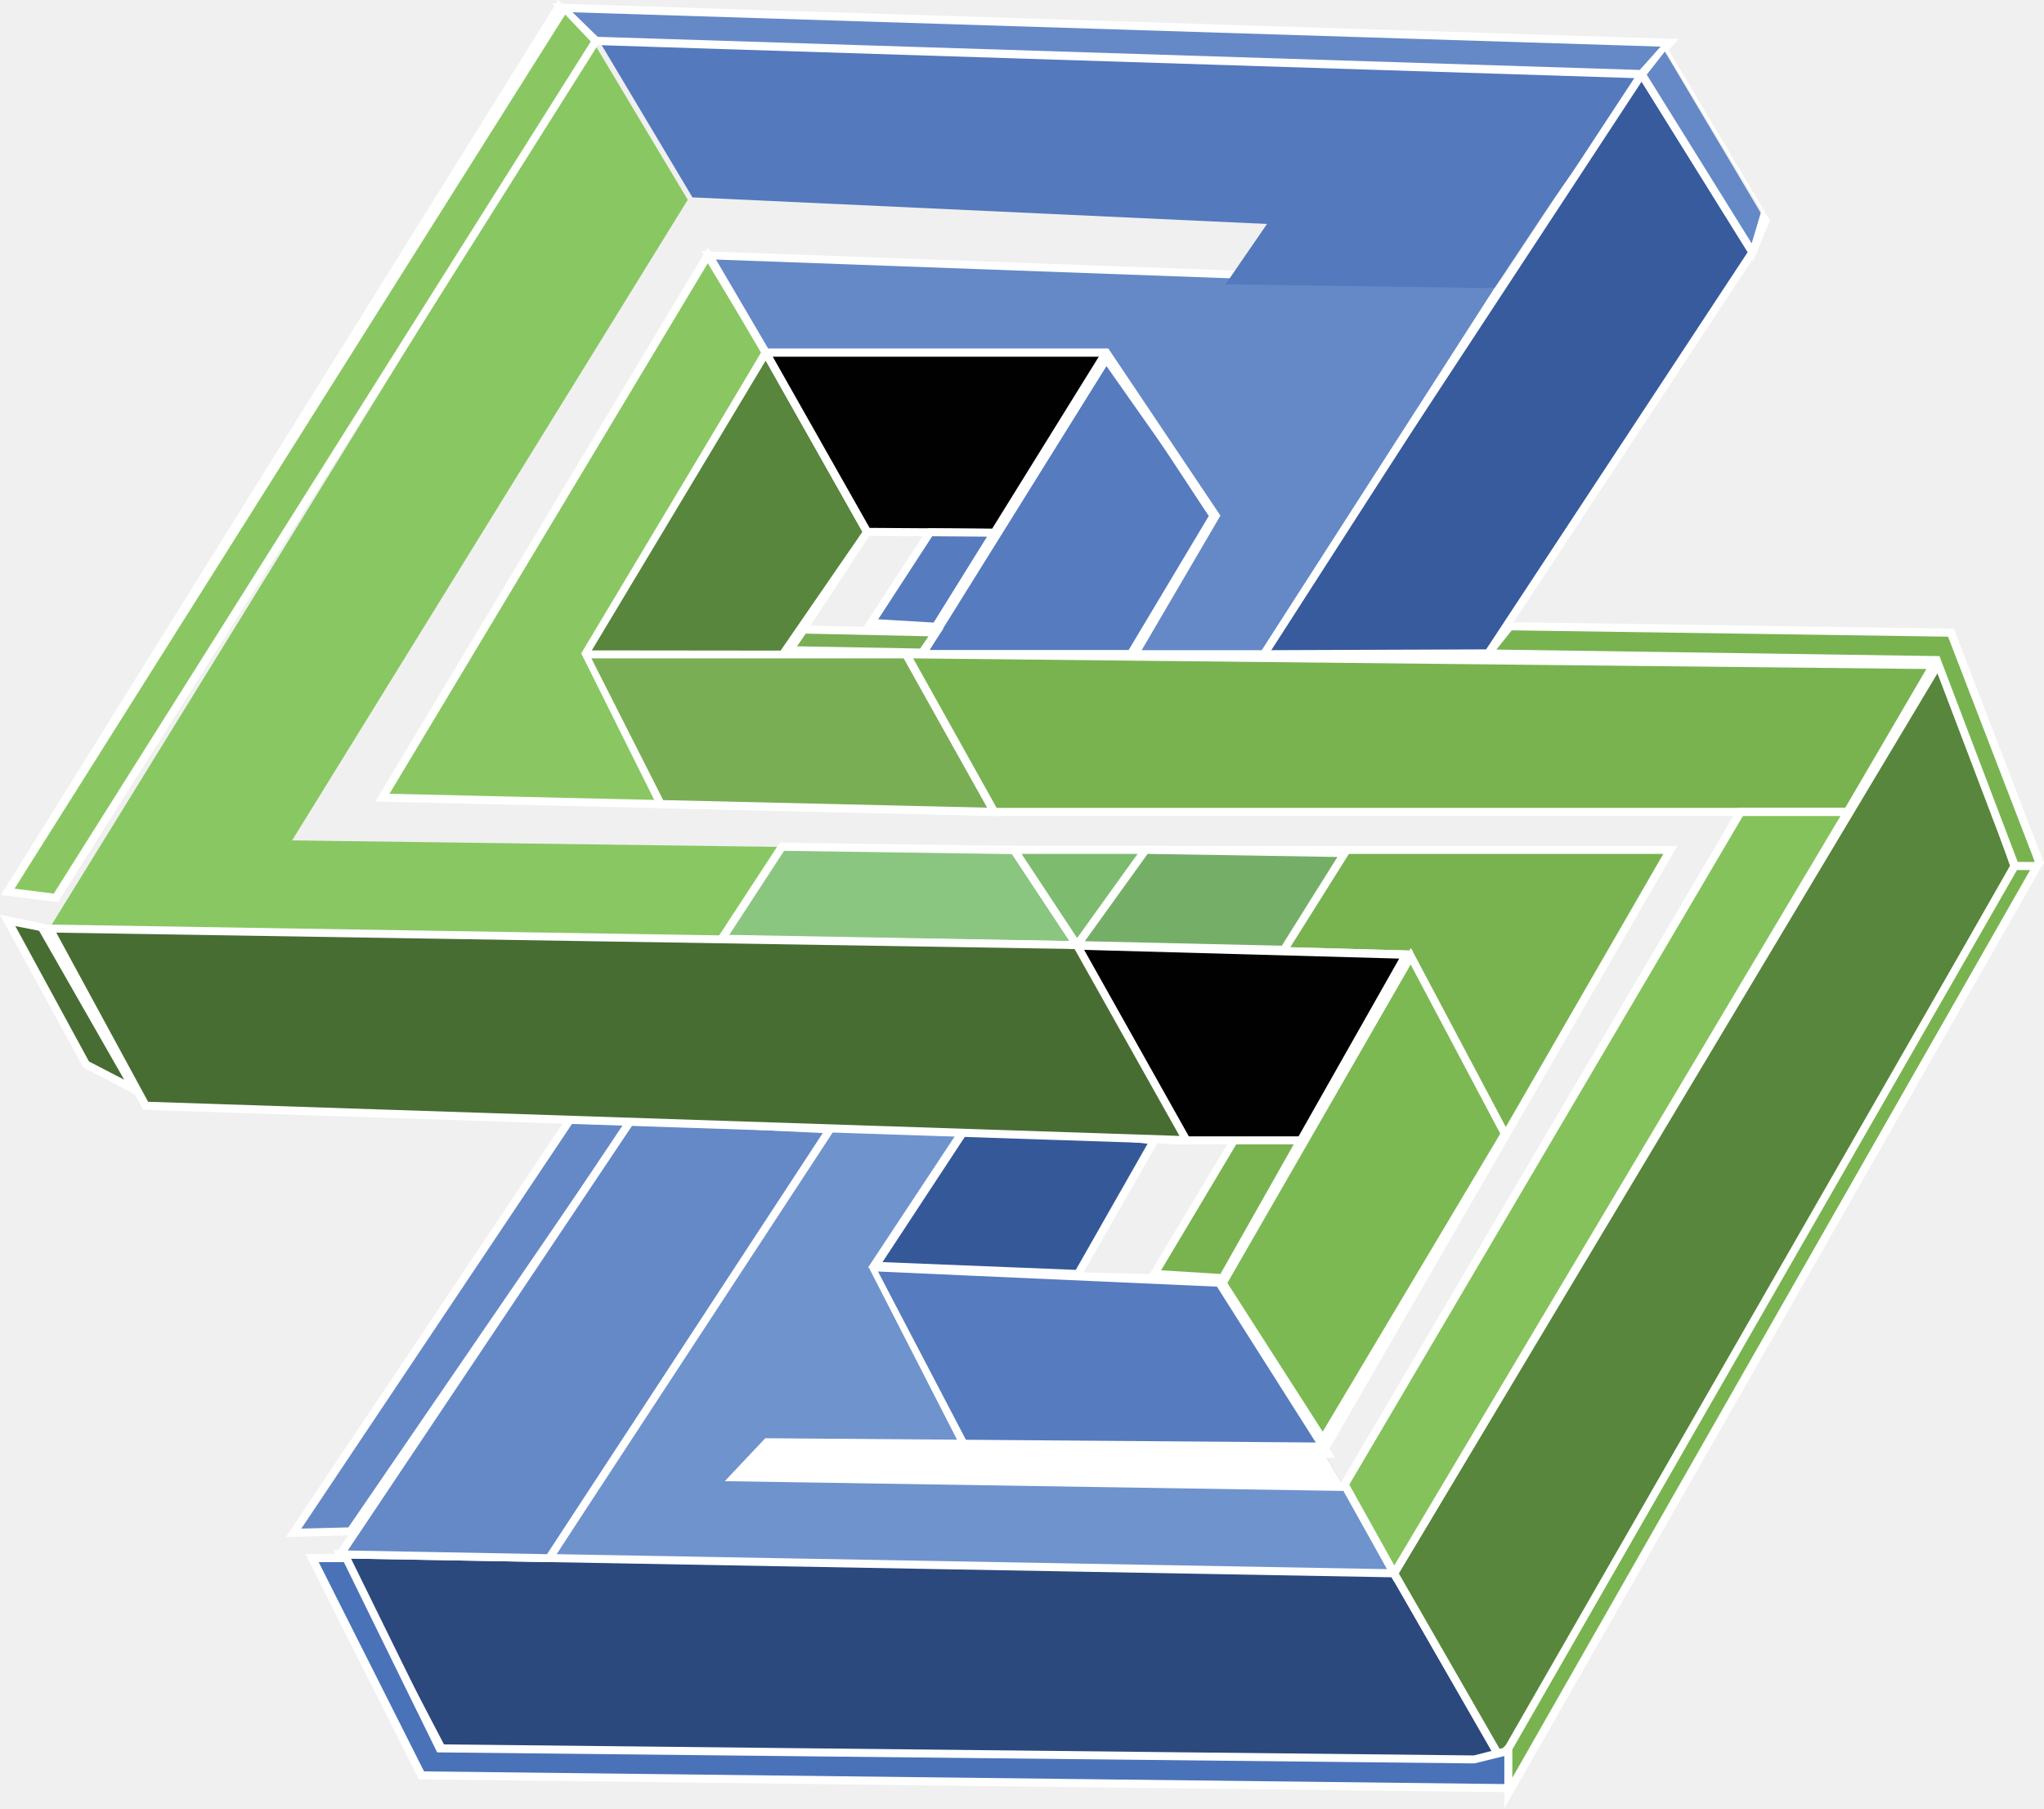
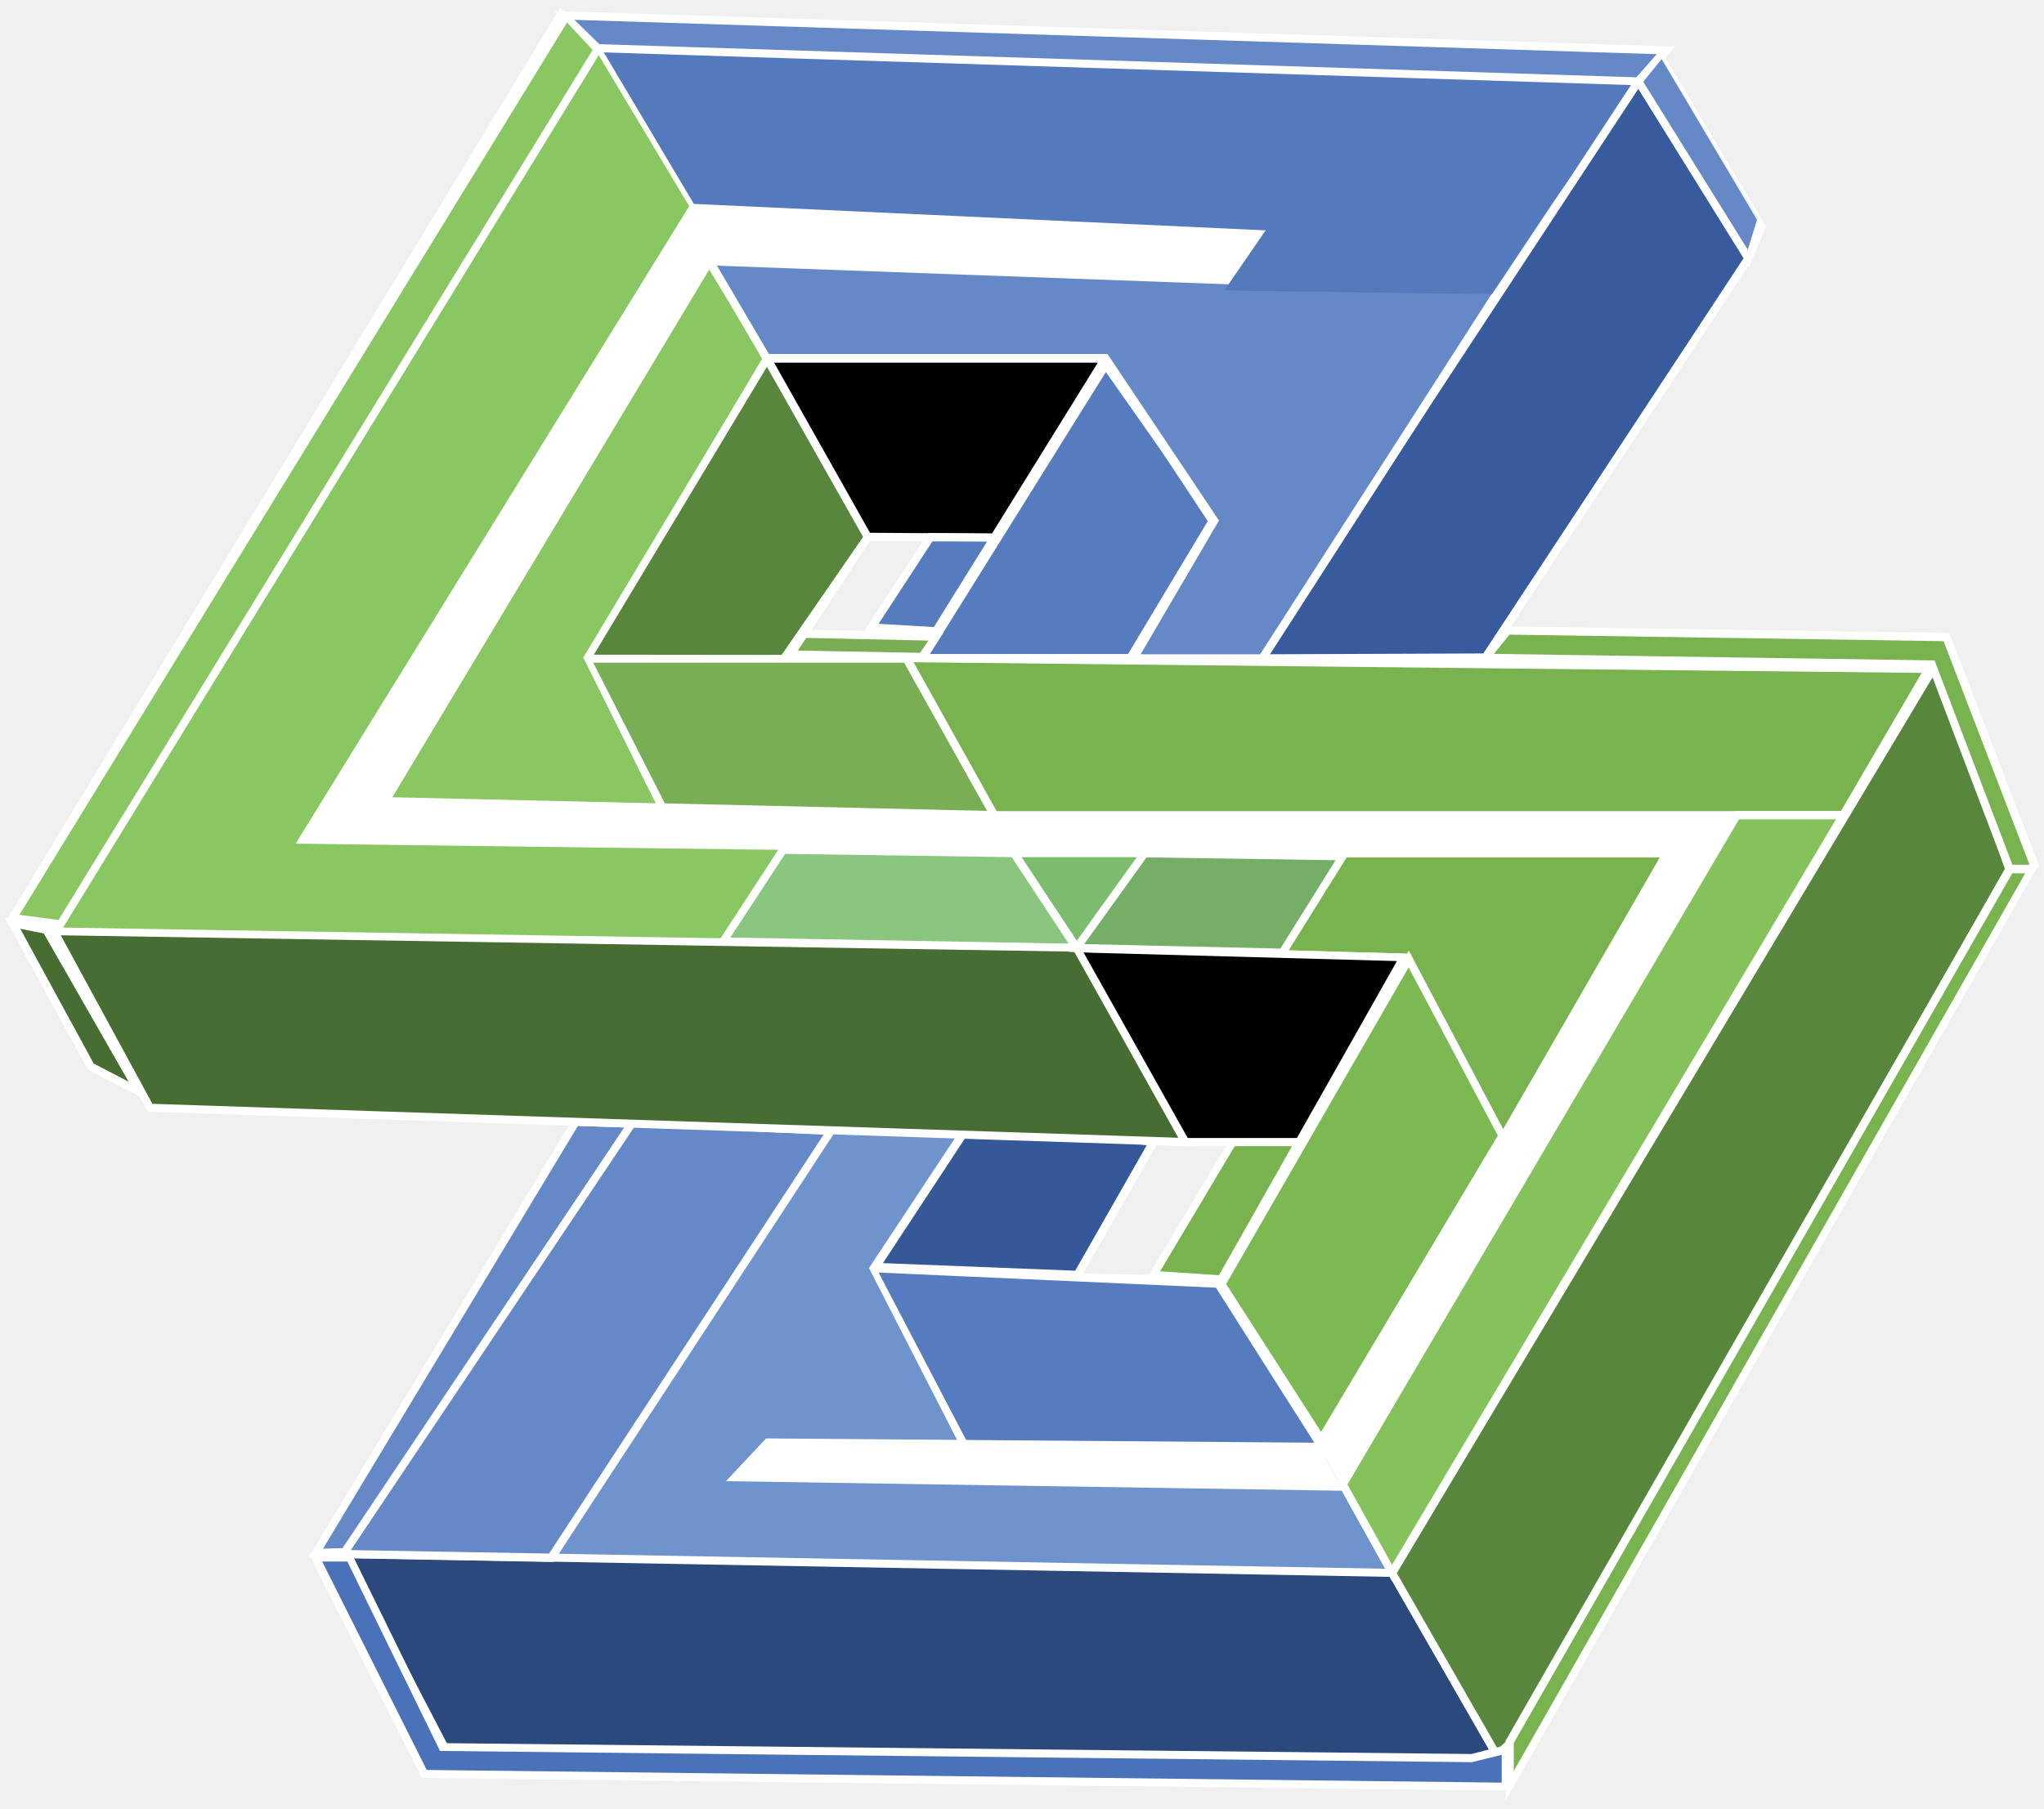
<svg xmlns="http://www.w3.org/2000/svg" version="1.1" id="Layer_1" x="0px" y="0px" viewBox="0 0 999.2 884.1" style="enable-background:new 0 0 999.2 884.1;" xml:space="preserve">
  <style type="text/css">
- 	.st0{fill:#5479BC;}
- 	.st1{fill:#6F93CC;}
- 	.st2{fill:#6589C6;}
- 	.st3{fill:#FFFFFF;}
+ 	.st0{fill:#FFFFFF;}
+ 	.st1{fill:#5479BC;}
+ 	.st2{fill:#6F93CC;}
+ 	.st3{fill:none;}
	.st4{fill:#2B497D;}
	.st5{fill:#89C762;}
	.st6{fill:#8AC762;}
	.st7{fill:#57863C;}
	.st8{fill:#010101;}
	.st9{fill:#567BBE;}
	.st10{fill:#78B350;}
- 	.st11{fill:#355998;}
- 	.st12{fill:#375B9C;}
- 	.st13{fill:#486D33;}
- 	.st14{fill:#78B350;stroke:#FFFFFF;stroke-width:3.526;stroke-linecap:round;stroke-miterlimit:10;}
- 	.st15{fill:#7CB953;}
- 	.st16{fill:#7AAE55;}
- 	.st17{fill:#8BC681;}
- 	.st18{fill:#4A72B8;}
- 	.st19{fill:#7DBB6F;}
- 	.st20{fill:#75AF67;}
- 	.st21{fill:#85C25B;}
- 	.st22{fill:#7AAE55;stroke:#FFFFFF;stroke-width:3.526;stroke-linecap:round;stroke-miterlimit:10;}
+ 	.st11{fill:#6589C6;}
+ 	.st12{fill:#355998;}
+ 	.st13{fill:#375B9C;}
+ 	.st14{fill:#486D33;}
+ 	.st15{fill:#78B350;stroke:#FFFFFF;stroke-width:3.509;stroke-linecap:round;stroke-miterlimit:10;}
+ 	.st16{fill:#7CB953;}
+ 	.st17{fill:#7AAE55;}
+ 	.st18{fill:#8BC681;}
+ 	.st19{fill:#4A72B8;}
+ 	.st20{fill:#7DBB6F;}
+ 	.st21{fill:#75AF67;}
+ 	.st22{fill:#85C25B;}
+ 	.st23{fill:#7AAE55;stroke:#FFFFFF;stroke-width:3.509;stroke-linecap:round;stroke-miterlimit:10;}
</style>
  <g>
    <g>
-       <polygon class="st0" points="292.9,20 802.5,36.3 746.7,115.4 338.5,96.5   " />
-     </g>
-     <g>
-       <polygon class="st1" points="308.6,548.2 166.3,760 268.4,761.8 681.5,769.3 597.7,625 427.9,618.9 474.4,548.2 405.7,548.2   " />
-     </g>
-     <g>
-       <line class="st2" x1="268.4" y1="761.8" x2="405.7" y2="548.2" />
-       <path class="st3" d="M268.4,763.8c-0.4,0-0.7-0.1-1.1-0.3c-0.9-0.6-1.2-1.8-0.6-2.7l137.3-213.6c0.6-0.9,1.8-1.2,2.7-0.6    c0.9,0.6,1.2,1.8,0.6,2.7L270.1,762.9C269.7,763.5,269.1,763.8,268.4,763.8z" />
-     </g>
-     <g>
-       <polygon class="st4" points="166.3,760 216.1,855.4 735,862.4 681.5,769.3   " />
-       <path class="st3" d="M738.5,864.4l-523.6-7l-0.5-1L163,757.9l3.3,0.1l516.3,9.3l0.6,1L738.5,864.4z M217.3,853.4l514.3,6.9    l-51.2-89.1L169.6,762L217.3,853.4z" />
-     </g>
-     <g>
-       <polygon class="st5" points="290.7,21.6 24.1,454 518.6,462.1 491.9,415.6 374.4,414 142.8,410.9 336.2,97.7   " />
-     </g>
-     <g>
-       <polygon class="st6" points="346,124.8 374.3,172.4 285.9,319.9 380.3,323 443,323.8 486,397 187,390   " />
-       <path class="st3" d="M489.5,399l-306-7.1l1.7-2.9L346,121l30.6,51.4L289.3,318l91,3l63.8,0.8L489.5,399z M190.4,388.1l292.1,6.8    l-40.7-69.1l-61.6-0.8l-96.1-5.5l88.2-147.4L346,128.7L190.4,388.1z" />
-     </g>
-     <g>
-       <polygon class="st7" points="423.9,260.1 382.6,323 286.6,320.2 374.3,172.4   " />
-       <path class="st3" d="M383.7,325l-99.2-4.6l89.9-152l51.8,91.7L383.7,325z M289.3,318l92.3,0.1l40-58.1l-47.3-83.7L289.3,318z" />
-     </g>
-     <g>
-       <polygon class="st8" points="486,260.6 540.7,172.4 374.3,172.4 423.9,260.1   " />
-       <path class="st3" d="M487.1,262.5l-64.4-0.5L371,170.4h173.3L487.1,262.5z M425.1,258.1l59.9,0.4l52.2-84.2H377.7L425.1,258.1z" />
-     </g>
-     <g>
-       <polygon class="st9" points="450.9,319.9 540.7,175.5 595.8,253.8 554.7,319.9   " />
-       <path class="st3" d="M555.8,321.9H447.3L540.6,172l57.6,81.8L555.8,321.9z M454.4,317.9h99.2l39.9-64.1l-52.6-74.8L454.4,317.9z" />
-     </g>
-     <g>
-       <polygon class="st10" points="681.5,769.3 949,319.9 443,319.9 486,397 850.8,397 659.4,729.7   " />
-       <path class="st3" d="M681.5,773.2l-24.3-43.5l0.6-1l189.7-329.8H484.9l-45.3-81h512.8L681.5,773.2z M661.7,729.8l19.9,35.6    l263.9-443.5H446.3l40.8,73.1h367.1L661.7,729.8z" />
-     </g>
-     <g>
-       <polyline class="st10" points="597.7,625 687.3,466.8 518.6,462.1 491.9,415.6 816.5,415.6 647.6,708.5   " />
-       <path class="st3" d="M647.6,710.4c-0.3,0-0.7-0.1-1-0.3c-0.9-0.5-1.3-1.7-0.7-2.7l167.2-289.9H495.3l24.5,42.6l170.9,4.7    L599.4,626c-0.5,0.9-1.8,1.3-2.7,0.7c-0.9-0.5-1.3-1.7-0.7-2.7l88-155.4L517.5,464l-29-50.4h331.4l-1.7,3L649.3,709.4    C649,710.1,648.3,710.4,647.6,710.4z" />
-     </g>
-     <g>
-       <polygon class="st9" points="427.9,618.9 474.4,712.5 649,710.8 596,627.2   " />
-       <path class="st3" d="M473.2,714.5l-0.5-1.1l-48-93.7l172.5,4l55.5,89.1L473.2,714.5z M429.2,621.7l46.4,88.8l169.9-1.6l-50.6-79.8    L429.2,621.7z" />
-     </g>
-     <g>
-       <polygon class="st2" points="278.7,547.4 143.5,749.4 171.4,748.7 308.6,548.2   " />
-       <path class="st3" d="M139.8,751.5l137.9-206.1l34.7,0.9L172.4,750.6L139.8,751.5z M279.7,549.4L147.3,747.4l23-0.6L305,550.1    L279.7,549.4z" />
-     </g>
-     <g>
-       <polygon class="st11" points="527,622.9 564.3,557.5 474.4,548.2 427.9,618.9   " />
-       <path class="st3" d="M528.1,624.9l-103.8-5.1l49.1-74.3l94.1,10.4L528.1,624.9z M431.4,617.1l94.5,3.8l35.1-61.7l-85.7-8.9    L431.4,617.1z" />
-     </g>
-     <g>
-       <polygon class="st12" points="802.5,36.3 856.6,123.3 727.5,319.5 616.3,319.9   " />
-       <path class="st3" d="M612.6,321.9L802.6,32.6l56.4,90.7L728.5,321.5L612.6,321.9z M802.5,39.9l-182.5,278l106.5-0.4l127.9-194.3    L802.5,39.9z" />
-     </g>
-     <g>
-       <polygon class="st2" points="291.3,20 274.9,3.9 816.3,21 802.5,36.3   " />
-       <path class="st3" d="M803.4,38.3l-0.9,0l-512-16.3L269.9,1.7l550.7,17.4L803.4,38.3z M292.1,18l509.5,16.2L812,22.8L279.9,6    L292.1,18z" />
-     </g>
-     <g>
-       <polygon class="st6" points="27.3,439 3.8,436.1 273.3,3.1 291.3,20   " />
-       <path class="st3" d="M28.3,441.1l-27.8-3.5L272.9,0l20.9,19.6L28.3,441.1z M7.1,434.5l19.2,2.4L288.8,20.3L276.3,7.1L7.1,434.5z" />
-     </g>
-     <g>
-       <polygon class="st2" points="540.7,172.4 594.2,252.2 554.7,319.9 617.9,319.9 734.1,139 346.4,124.8 374.3,172.4   " />
-       <path class="st3" d="M618.9,321.9h-69.6l41.6-69.6l-51.3-77.9H373.2l-30.3-51.6l394.7,14.4L618.9,321.9z M558.1,317.9h58.7    l113.8-177.1l-380.6-13.9l25.5,43.5h166.3l54.8,81.7L558.1,317.9z" />
-     </g>
-     <g>
-       <polygon class="st7" points="949,322.3 984.8,423.4 735,862.4 681.5,769.3   " />
-       <path class="st3" d="M735,866.3l-55.8-97.1l0.6-1l269.6-450.6l37.6,106l-0.4,0.8L735,866.3z M683.8,769.3l51.2,89.1l247.6-435.1    l-34.1-96.4L683.8,769.3z" />
-     </g>
-     <g>
-       <polygon class="st2" points="856.6,123.3 863,107.9 813.2,24.1 802.5,36.3   " />
-       <path class="st3" d="M857,127.6l-56.9-91.5l13.4-15.3l51.7,87L857,127.6z M805,36.5l51.3,82.5l4.8-16.1l-47-78L805,36.5z" />
-     </g>
-     <g>
-       <polygon class="st13" points="20.3,453.4 3.7,450.1 42.1,520.5 65.7,532.8   " />
-       <path class="st3" d="M70.8,537.6l-30.1-15.7L0,447.3l21.6,4.4L70.8,537.6z M43.5,519l17.2,8.9l-41.6-72.8l-11.6-2.3L43.5,519z" />
-     </g>
-     <g>
-       <polygon class="st10" points="603.4,557.5 564.3,622.9 597.7,625 635.9,557.5   " />
-       <path class="st3" d="M598.8,627.1l-37.9-2.4l41.4-69.1h37.1L598.8,627.1z M567.6,621.1l29,1.8l35.9-63.5h-28.1L567.6,621.1z" />
-     </g>
-     <g>
-       <polygon class="st8" points="518.6,462.1 572.1,557.5 635.9,557.5 687.3,466.8   " />
-       <path class="st3" d="M637.1,559.5H571L515.2,460l175.5,4.8L637.1,559.5z M573.3,555.6h61.5l49.2-86.9l-162-4.5L573.3,555.6z" />
-     </g>
-     <g>
-       <path class="st14" d="M687.3,466.8" />
-     </g>
-     <g>
-       <polygon class="st15" points="646.7,703.7 597.7,627.4 689.7,467.6 735.7,554.4   " />
-       <path class="st3" d="M646.7,707.5l-51.3-80.1l94.3-163.9l48.2,90.9L646.7,707.5z M600,627.3l46.6,72.7l86.8-145.7l-43.8-82.7    L600,627.3z" />
-     </g>
-     <g>
-       <polygon class="st16" points="285.9,319.9 323,393.1 486,397 443,319.9   " />
-       <path class="st3" d="M489.4,399l-167.6-3.9L284,319.2l160.1-1.3L489.4,399z M324.2,391.2l158.4,3.7l-40.8-73H289.1L324.2,391.2z" />
-     </g>
-     <g>
-       <polygon class="st17" points="352.9,459 382.2,414 495.8,415.6 526.5,462.1   " />
-       <path class="st3" d="M530.2,464.1l-180.9-3.3l31.9-48.8l115.7,1.6L530.2,464.1z M356.5,457.1l166.3,3l-28.1-42.5L383.3,416    L356.5,457.1z" />
-     </g>
-     <g>
-       <polygon class="st2" points="268.4,761.8 166.3,760 308.6,547.4 405.7,552.2   " />
-       <path class="st3" d="M269.5,763.8l-1.1,0l-105.7-1.9l2-3l142.9-213.5l101.7,4.9L269.5,763.8z M170,758.1l97.4,1.8L402.2,554    l-92.6-4.5L170,758.1z" />
-     </g>
-     <g>
-       <polygon class="st3" points="658.1,729 354.3,724.2 374.1,703.2 644.3,705.3   " />
-     </g>
-     <g>
-       <polygon class="st0" points="641.3,77.6 599.1,139 730.6,140.9 763,92.1   " />
-     </g>
-     <g>
-       <polygon class="st10" points="738,306.2 953.7,309.4 996.9,421.6 988,431.3 985,423.4 946.7,322.8 727.5,319.5   " />
-       <path class="st3" d="M987.3,435l-41.9-110.3l-221.9-3.3l13.6-17.2l1,0l217,3.2L999.2,422L987.3,435z M731.5,317.6l216.6,3.2    l40.6,106.8l5.9-6.5l-42.3-109.8L739,308.2L731.5,317.6z" />
-     </g>
-     <g>
-       <polygon class="st18" points="152.6,761.8 169.3,761.8 214.9,854.9 720.7,860.2 735.6,856.5 737.4,854.9 737.4,874.3 206,868.1       " />
-       <path class="st3" d="M739.3,876.3L204.8,870l-55.5-110.2h21.2l45.7,93.1l504.3,5.4l14.1-3.6l4.7-4.2V876.3z M207.3,866.1    l528.1,6.2v-13.7l-14.7,3.6l-507-5.4l-45.6-93h-12.3L207.3,866.1z" />
-     </g>
-     <g>
-       <polygon class="st13" points="24.1,454 71.2,540.6 580,557.5 526.5,462.1   " />
-       <path class="st3" d="M583.4,559.6L70,542.6l-49.3-90.6l506.9,8.2L583.4,559.6z M72.4,538.7l504.2,16.7l-51.3-91.4L27.5,456    L72.4,538.7z" />
-     </g>
-     <g>
-       <polygon class="st19" points="526.5,462.1 563.9,415.6 495.8,415.6   " />
-       <path class="st3" d="M526.3,465.4l-34.2-51.8H568L526.3,465.4z M499.4,417.5l27.2,41.2l33.1-41.2H499.4z" />
-     </g>
-     <g>
-       <polygon class="st20" points="627.7,464.4 657.3,417.1 559.9,415.6 526.5,462.1   " />
-       <path class="st3" d="M628.7,466.4l-106-2.4l36.2-50.4l101.9,1.7L628.7,466.4z M530.3,460.2l96.3,2.2l27.2-43.4l-92.8-1.5    L530.3,460.2z" />
-     </g>
-     <g>
-       <polygon class="st10" points="443,319.9 945.1,325.1 903.1,397 486,397   " />
-       <path class="st3" d="M904.2,398.9H484.9l-45.3-81l508.9,5.3L904.2,398.9z M487.2,395H902l39.7-67.9l-495.3-5.2L487.2,395z" />
-     </g>
-     <g>
-       <polygon class="st10" points="737.4,854.9 985,423.4 995.8,423.4 737.4,876.6   " />
-       <path class="st3" d="M735.4,884.1v-29.7l0.3-0.5l248.2-432.5l15.4,0.1l-1.7,2.9L735.4,884.1z M739.3,855.4v13.8l253.1-443.8    l-6.4,0L739.3,855.4z" />
-     </g>
-     <g>
-       <polygon class="st21" points="681.5,769.3 657.3,725.8 850.8,397 903.1,397   " />
-       <path class="st3" d="M681.4,773.2L655,725.8l0.6-1L849.7,395h56.9L681.4,773.2z M659.6,725.9l22,39.5l218.1-366.4H852L659.6,725.9    z" />
-     </g>
-     <g>
-       <polygon class="st9" points="454.6,260.3 425.8,304.6 457.5,306.5 486,260.6   " />
-       <path class="st3" d="M458.5,308.5l-36.2-2.2l31.3-48l36,0.3L458.5,308.5z M429.3,302.8l27.1,1.6l26.1-42l-26.8-0.2L429.3,302.8z" />
-     </g>
-     <g>
-       <polygon class="st16" points="392.9,307.8 457.5,309.2 450.9,319.1 386,317.9   " />
-       <path class="st3" d="M451.9,321.1l-69.9-1.3l9.9-14l69.3,1.5L451.9,321.1z M389.6,316l60.2,1.1l4.1-6l-60-1.3L389.6,316z" />
-     </g>
-     <g>
-       <path class="st22" d="M217.8,154.4" />
+       <polygon class="st0" points="358.7,133.8 291.6,13.1 290.7,23.7 349.9,131.4   " />
+     </g>
+     <g>
+       <polygon class="st0" points="648.4,109.5 328.8,99 348.2,126 632.4,137.9   " />
+     </g>
+     <g>
+       <polygon class="st0" points="333.5,85.2 144.5,409.6 188.4,407.9 359.5,121.2   " />
+     </g>
+     <g>
+       <polygon class="st0" points="851.9,417.2 137.6,413.9 184,392.9 819.3,393.7   " />
+     </g>
+     <g>
+       <polygon class="st0" points="851.1,396.5 652.1,739.7 646.6,707 821.7,400.7   " />
+     </g>
+     <g>
+       <polygon class="st1" points="293.9,23.5 800.9,39.7 745.4,118.5 339.2,99.7   " />
+     </g>
+     <g>
+       <polygon class="st2" points="309.5,549.1 167.9,759.8 269.5,761.7 680.5,769.1 597.1,625.5 428.1,619.4 474.4,549.1 406.1,549.1       " />
+     </g>
+     <g>
+       <line class="st3" x1="269.5" y1="761.7" x2="406.1" y2="549.1" />
+       <path class="st0" d="M269.5,763.5c-0.4,0-0.7-0.1-1-0.3c-0.9-0.6-1.1-1.7-0.6-2.7L404.5,548c0.6-0.9,1.9-1.1,2.7-0.6    s1.1,1.9,0.6,2.7L271.2,762.7C270.8,763.2,270.2,763.5,269.5,763.5z" />
+     </g>
+     <g>
+       <polygon class="st4" points="167.9,759.8 217.4,854.7 733.7,861.7 680.5,769.1   " />
+       <path class="st0" d="M737.2,863.7l-520.9-7l-0.6-1l-51.1-97.9h3.3l513.8,9.3l0.6,1L737.2,863.7z M218.7,852.8l511.7,6.9L679.5,771    l-508.2-9.2L218.7,852.8z" />
+     </g>
+     <g>
+       <polygon class="st5" points="291.6,25.2 26.4,455.3 518.5,463.5 491.8,417.1 374.8,415.5 144.5,412.5 336.9,100.8   " />
+     </g>
+     <g>
+       <polygon class="st6" points="346.7,127.8 374.8,175.2 286.9,322 380.7,325.1 443.1,325.8 486,398.6 188.5,391.7   " />
+       <path class="st0" d="M489.5,400.6l-304.4-7.2l1.7-2.9l159.9-266.5l30.4,51.1l-86.8,144.9l90.6,3l63.4,0.9L489.5,400.6z     M191.8,389.8l290.6,6.7L442,327.8l-61.3-0.7l-95.6-5.5L373,175l-26.3-43.2L191.8,389.8z" />
+     </g>
+     <g>
+       <polygon class="st7" points="424.2,262.4 383.1,325.1 287.6,322.2 374.8,175.2   " />
+       <path class="st0" d="M384.1,327.1l-98.7-4.6L375,171.3l51.5,91.3L384.1,327.1z M290.3,320.1l91.8,0.1l39.9-57.8L375,179.2    L290.3,320.1z" />
+     </g>
+     <g>
+       <polygon class="st8" points="486,262.8 540.4,175.2 374.8,175.2 424.2,262.4   " />
+       <path class="st0" d="M487,264.8l-64-0.4l-51.5-91.1H544L487,264.8z M425.3,260.5l59.6,0.4l51.9-83.8H378.3L425.3,260.5z" />
+     </g>
+     <g>
+       <polygon class="st9" points="451,322 540.4,178.3 595.2,256.2 554.3,322   " />
+       <path class="st0" d="M555.4,324H447.4l92.8-149.1l57.3,81.4L555.4,324z M454.5,319.9h98.7l39.6-63.7l-52.2-74.3L454.5,319.9z" />
+     </g>
+     <g>
+       <polygon class="st10" points="680.5,769.1 946.6,322 443.1,322 486,398.6 849,398.6 658.5,729.7   " />
+       <path class="st0" d="M680.5,773l-24.1-43.3l0.6-1l188.7-328.2H484.9l-45.1-80.7H950L680.5,773z M660.8,729.7l19.8,35.4    l262.6-441.3H446.6l40.6,72.8h365.2L660.8,729.7z" />
+     </g>
+     <g>
+       <polyline class="st10" points="597.1,625.5 686.2,468 518.5,463.5 491.8,417.1 814.8,417.1 646.8,708.6   " />
+       <path class="st0" d="M646.8,710.6c-0.3,0-0.7-0.1-1-0.3c-1-0.6-1.3-1.7-0.7-2.7l166.3-288.4H495.2l24.4,42.5l170.1,4.7    l-90.8,160.2c-0.6,1-1.7,1.3-2.7,0.7c-1-0.6-1.3-1.7-0.7-2.7l87.5-154.6l-165.8-4.6l-28.8-50.2h329.8l-1.7,2.9L648.5,709.6    C648.1,710.1,647.5,710.6,646.8,710.6z" />
+     </g>
+     <g>
+       <polygon class="st9" points="428.1,619.4 474.4,712.6 648.2,710.9 595.4,627.8   " />
+       <path class="st0" d="M473.3,714.6l-0.6-1.1l-47.8-93.3l171.6,4l55.3,88.7L473.3,714.6z M429.5,622.2l46.2,88.4l169.1-1.6    l-50.4-79.4L429.5,622.2z" />
+     </g>
+     <g>
+       <polygon class="st11" points="281.5,548.4 154.4,759.4 180.6,758.5 309.7,549.3   " />
+       <path class="st0" d="M150.9,761.5l129.7-215.3l32.6,0.9L181.5,760.5L150.9,761.5z M282.5,550.5L157.9,757.2l21.6-0.6l126.7-205.3    L282.5,550.5z" />
+     </g>
+     <g>
+       <polygon class="st12" points="526.8,623.3 563.8,558.3 474.4,549.1 428.1,619.4   " />
+       <path class="st0" d="M527.9,625.3l-103.3-5l48.9-73.9l93.6,10.3L527.9,625.3z M431.6,617.6l94,3.7l35-61.4l-85.2-8.9L431.6,617.6z    " />
+     </g>
+     <g>
+       <polygon class="st13" points="800.9,39.7 854.7,126.4 726.3,321.5 615.6,322   " />
+       <path class="st0" d="M611.9,324l189-287.9l56.1,90.3L727.3,323.5L611.9,324z M800.9,43.4L619.2,319.9l105.9-0.4l127.3-193.3    L800.9,43.4z" />
+     </g>
+     <g>
+       <polygon class="st11" points="292.3,23.5 275.9,7.5 814.7,24.5 800.9,39.7   " />
+       <path class="st0" d="M801.8,41.7h-0.9L291.4,25.5L270.9,5.4l547.9,17.4L801.8,41.7z M293,21.6l507,16.2l10.3-11.3L280.8,9.7    L293,21.6z" />
+     </g>
+     <g>
+       <polygon class="st6" points="29.5,452 6.2,448.9 274.4,6.8 292.3,24   " />
+       <path class="st0" d="M30.5,454.1l-27.7-3.5L273.9,3.7l20.8,20L30.5,454.1z M9.5,447.3l19.1,2.5L289.7,24.4L277.2,11L9.5,447.3z" />
+     </g>
+     <g>
+       <polygon class="st11" points="540.4,175.2 593.7,254.7 554.3,322 617.2,322 732.9,142 347.1,127.8 374.8,175.2   " />
+       <path class="st0" d="M618.2,324h-69.3l41.5-69.2l-51.1-77.5H373.7l-30.1-51.4l392.8,14.4L618.2,324z M557.6,319.9h58.4    l113.2-176.2l-378.7-13.8l25.4,43.2h165.5l54.5,81.4L557.6,319.9z" />
+     </g>
+     <g>
+       <polygon class="st7" points="946.6,324.3 982.3,425 733.7,861.7 680.5,769.1   " />
+       <path class="st0" d="M733.7,865.6L678.2,769l0.6-1L947,319.7l37.3,105.5l-0.4,0.7L733.7,865.6z M682.8,769.1l50.9,88.7l246.4-433    l-34-95.9L682.8,769.1z" />
+     </g>
+     <g>
+       <polygon class="st11" points="854.7,126.4 861,111 811.5,27.6 800.9,39.7   " />
+       <path class="st0" d="M855,130.5l-56.5-91l13.3-15.2l51.5,86.5L855,130.5z M803.3,40l51.1,82.1l4.9-15.9l-46.8-77.6L803.3,40z" />
+     </g>
+     <g>
+       <polygon class="st14" points="22.7,454.8 6.2,451.4 44.3,521.6 67.9,533.8   " />
+       <path class="st0" d="M72.9,538.5l-30-15.6L2.4,448.7l21.5,4.3L72.9,538.5z M45.8,520l17.1,8.9l-41.5-72.5l-11.5-2.3L45.8,520z" />
+     </g>
+     <g>
+       <polygon class="st10" points="602.7,558.3 563.8,623.5 597.1,625.5 635.1,558.3   " />
+       <path class="st0" d="M598.3,627.5l-37.7-2.4l41.2-68.7h36.9L598.3,627.5z M567.1,621.6l28.8,1.9l35.7-63.1h-28L567.1,621.6z" />
+     </g>
+     <g>
+       <polygon class="st8" points="518.5,463.5 571.7,558.3 635.1,558.3 686.2,468   " />
+       <path class="st0" d="M636.3,560.3h-65.7L515,461.4l174.5,4.9L636.3,560.3z M572.9,556.4H634l48.9-86.5l-161.2-4.4L572.9,556.4z" />
+     </g>
+     <g>
+       <path class="st15" d="M686.2,468" />
+     </g>
+     <g>
+       <polygon class="st16" points="645.8,703.8 597.1,627.9 688.7,468.9 734.3,555.2   " />
+       <path class="st0" d="M645.9,707.6l-51.1-79.6l93.9-163.2l47.9,90.6L645.9,707.6z M599.4,627.8l46.4,72.3l86.4-144.9l-43.6-82.2    L599.4,627.8z" />
+     </g>
+     <g>
+       <polygon class="st17" points="286.9,322 323.7,394.9 486,398.6 443.1,322   " />
+       <path class="st0" d="M489.3,400.6l-166.8-3.9L285,321.2l159.3-1.3L489.3,400.6z M325,392.8l157.6,3.7L442,324H290L325,392.8z" />
+     </g>
+     <g>
+       <polygon class="st18" points="353.4,460.3 382.7,415.5 495.7,417.1 526.2,463.5   " />
+       <path class="st0" d="M530,465.5l-180-3.3l31.7-48.6l115.1,1.6L530,465.5z M357,458.4l165.5,3l-27.8-42.3l-110.9-1.6L357,458.4z" />
+     </g>
+     <g>
+       <polygon class="st11" points="269.5,761.7 167.9,759.8 309.5,548.3 406.1,553   " />
+       <path class="st0" d="M270.5,763.7h-1.1l-105.2-1.9l2-3l142.2-212.4l101.2,4.9L270.5,763.7z M171.5,757.9l96.9,1.7l134.2-204.8    l-92.1-4.4L171.5,757.9z" />
+     </g>
+     <g>
+       <polygon class="st0" points="657.2,728.9 354.9,724.2 374.5,703.3 643.5,705.4   " />
+     </g>
+     <g>
+       <polygon class="st1" points="640.5,80.9 598.5,142 729.3,143.9 761.6,95.4   " />
+     </g>
+     <g>
+       <polygon class="st10" points="736.7,308.3 951.3,311.5 994.3,423.1 985.4,432.7 982.4,424.9 944.4,324.8 726.3,321.5   " />
+       <path class="st0" d="M984.7,436.5L943,326.7l-220.7-3.3l13.6-17.1h1l216,3.2l43.9,113.9L984.7,436.5z M730.3,319.7l215.4,3.2    l40.5,106.3l5.9-6.5l-42-109.2l-212.2-3.2L730.3,319.7z" />
+     </g>
+     <g>
+       <polygon class="st19" points="154.3,761.7 170.9,761.7 216.2,854.2 719.5,859.5 734.3,855.8 736,854.2 736,873.5 207.3,867.3       " />
+       <path class="st0" d="M738,875.5l-531.8-6.2L151,759.7H172l45.5,92.6l501.8,5.3l14.1-3.6l4.7-4.2v25.7H738z M208.6,865.4l525.5,6.2    V858l-14.6,3.6l-504.4-5.5l-45.3-92.6h-12.3L208.6,865.4z" />
+     </g>
+     <g>
+       <polygon class="st14" points="26.4,455.3 73.3,541.5 579.5,558.3 526.2,463.5   " />
+       <path class="st0" d="M582.9,560.5L72.2,543.5l-49.1-90.1l504.3,8.2L582.9,560.5z M74.5,539.7L576,556.3l-50.9-91l-495.4-8    L74.5,539.7z" />
+     </g>
+     <g>
+       <polygon class="st20" points="526.2,463.5 563.4,417.1 495.7,417.1   " />
+       <path class="st0" d="M526.1,466.8l-34-51.5h75.5L526.1,466.8z M499.4,419.1l27.1,41l33-41H499.4z" />
+     </g>
+     <g>
+       <polygon class="st21" points="627,465.8 656.4,418.7 559.5,417.1 526.2,463.5   " />
+       <path class="st0" d="M628,467.8l-105.5-2.4l36-50.2l101.3,1.6L628,467.8z M530,461.6l95.9,2.2l27-43.2l-92.4-1.4L530,461.6z" />
+     </g>
+     <g>
+       <polygon class="st10" points="443.1,322 942.8,327.1 900.9,398.6 486,398.6   " />
+       <path class="st0" d="M902.1,400.6H484.9l-45.1-80.7l506.3,5.3L902.1,400.6z M487.2,396.6h412.7l39.5-67.6l-492.8-5.2L487.2,396.6z    " />
+     </g>
+     <g>
+       <polygon class="st10" points="738,851.6 982.5,424.8 993.2,425 738,873.2   " />
+       <path class="st0" d="M736,880.4v-29.4l0.3-0.4l245.1-427.8h15.2l-1.7,2.9L736,880.4z M740,852.2v13.7l250-438.9h-6.3L740,852.2z" />
+     </g>
+     <g>
+       <polygon class="st22" points="680.5,769.1 656.4,725.8 849,398.6 900.9,398.6   " />
+       <path class="st0" d="M680.5,773l-26.3-47.2l0.6-1L848,396.6h56.5L680.5,773z M658.7,725.8l21.8,39.3l217-364.5h-47.4L658.7,725.8z    " />
+     </g>
+     <g>
+       <polygon class="st9" points="454.8,262.7 426.1,306.7 457.6,308.6 486,262.8   " />
+       <path class="st0" d="M458.6,310.6l-36-2.2l31.1-47.8l35.9,0.3L458.6,310.6z M429.5,305l27,1.6l26-41.8l-26.7-0.1L429.5,305z" />
+     </g>
+     <g>
+       <polygon class="st17" points="393.3,309.9 457.6,311.3 451,321.1 386.4,319.9   " />
+       <path class="st0" d="M452,323.1l-69.6-1.3l9.8-13.9l69,1.4L452,323.1z M390,318.1l59.8,1.1l4-6l-59.7-1.3L390,318.1z" />
+     </g>
+     <g>
+       <path class="st23" d="M219.1,157.2" />
    </g>
  </g>
</svg>
